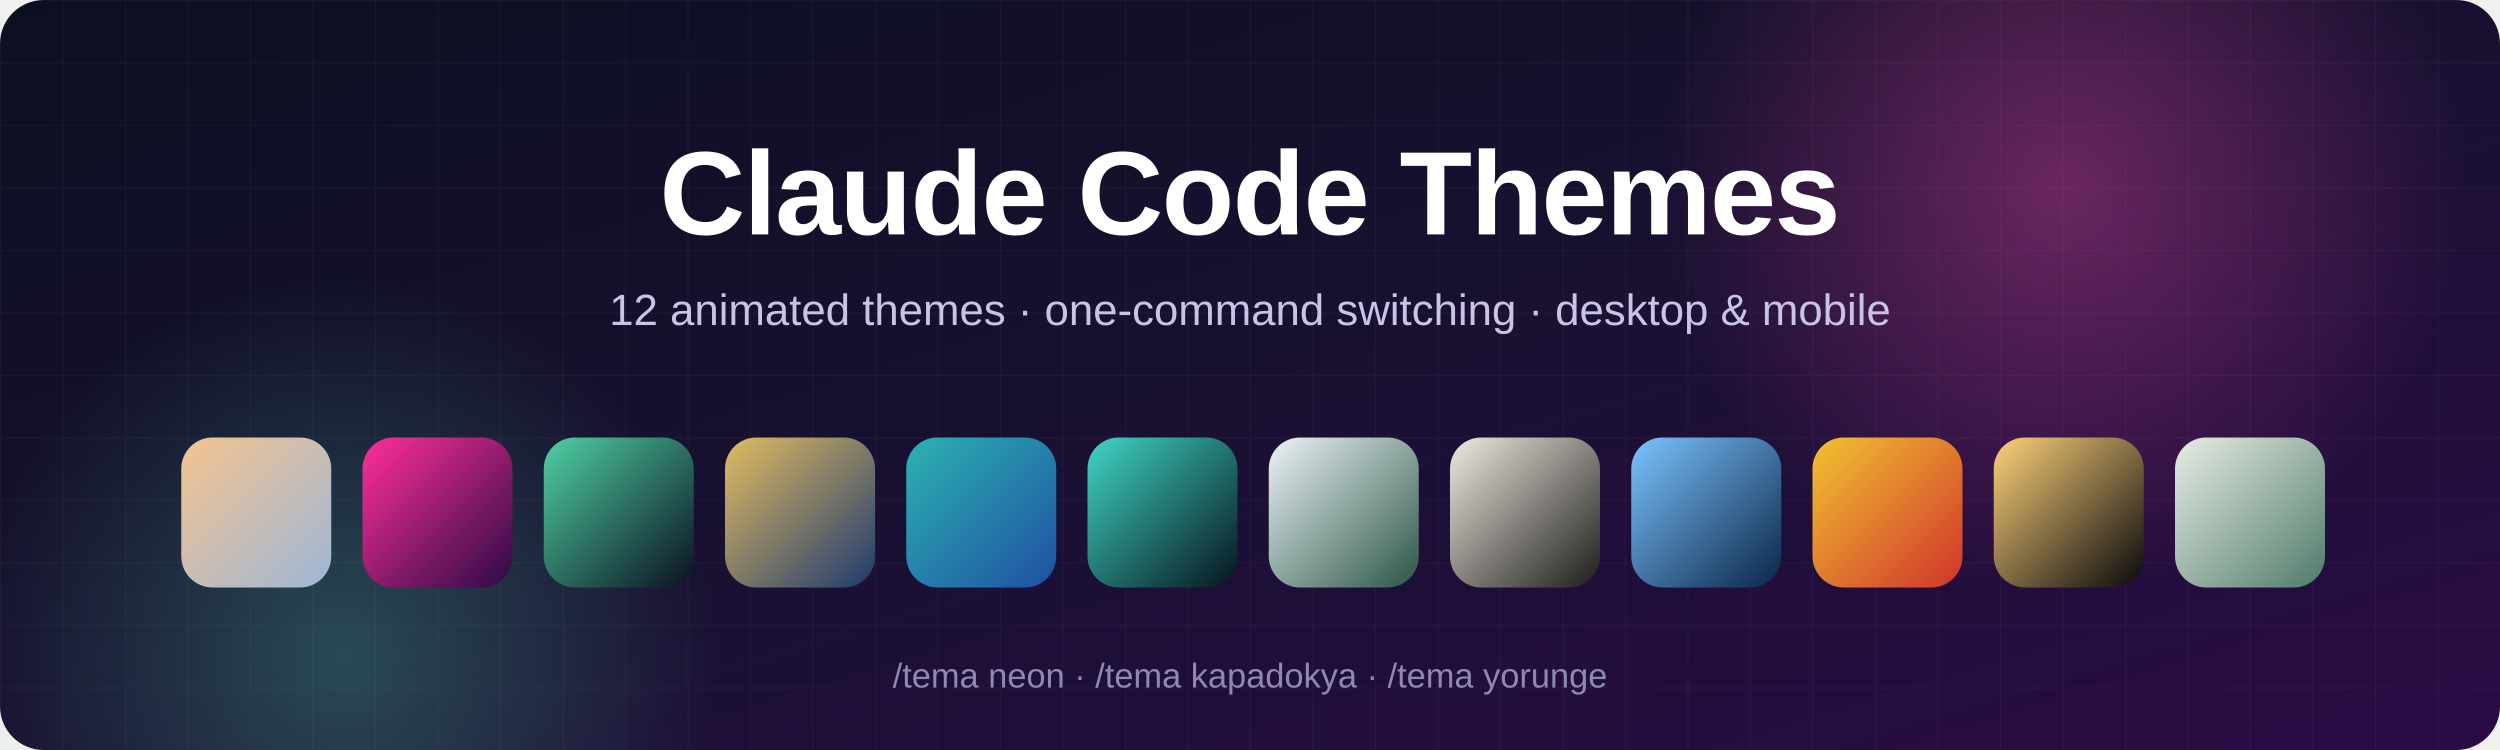
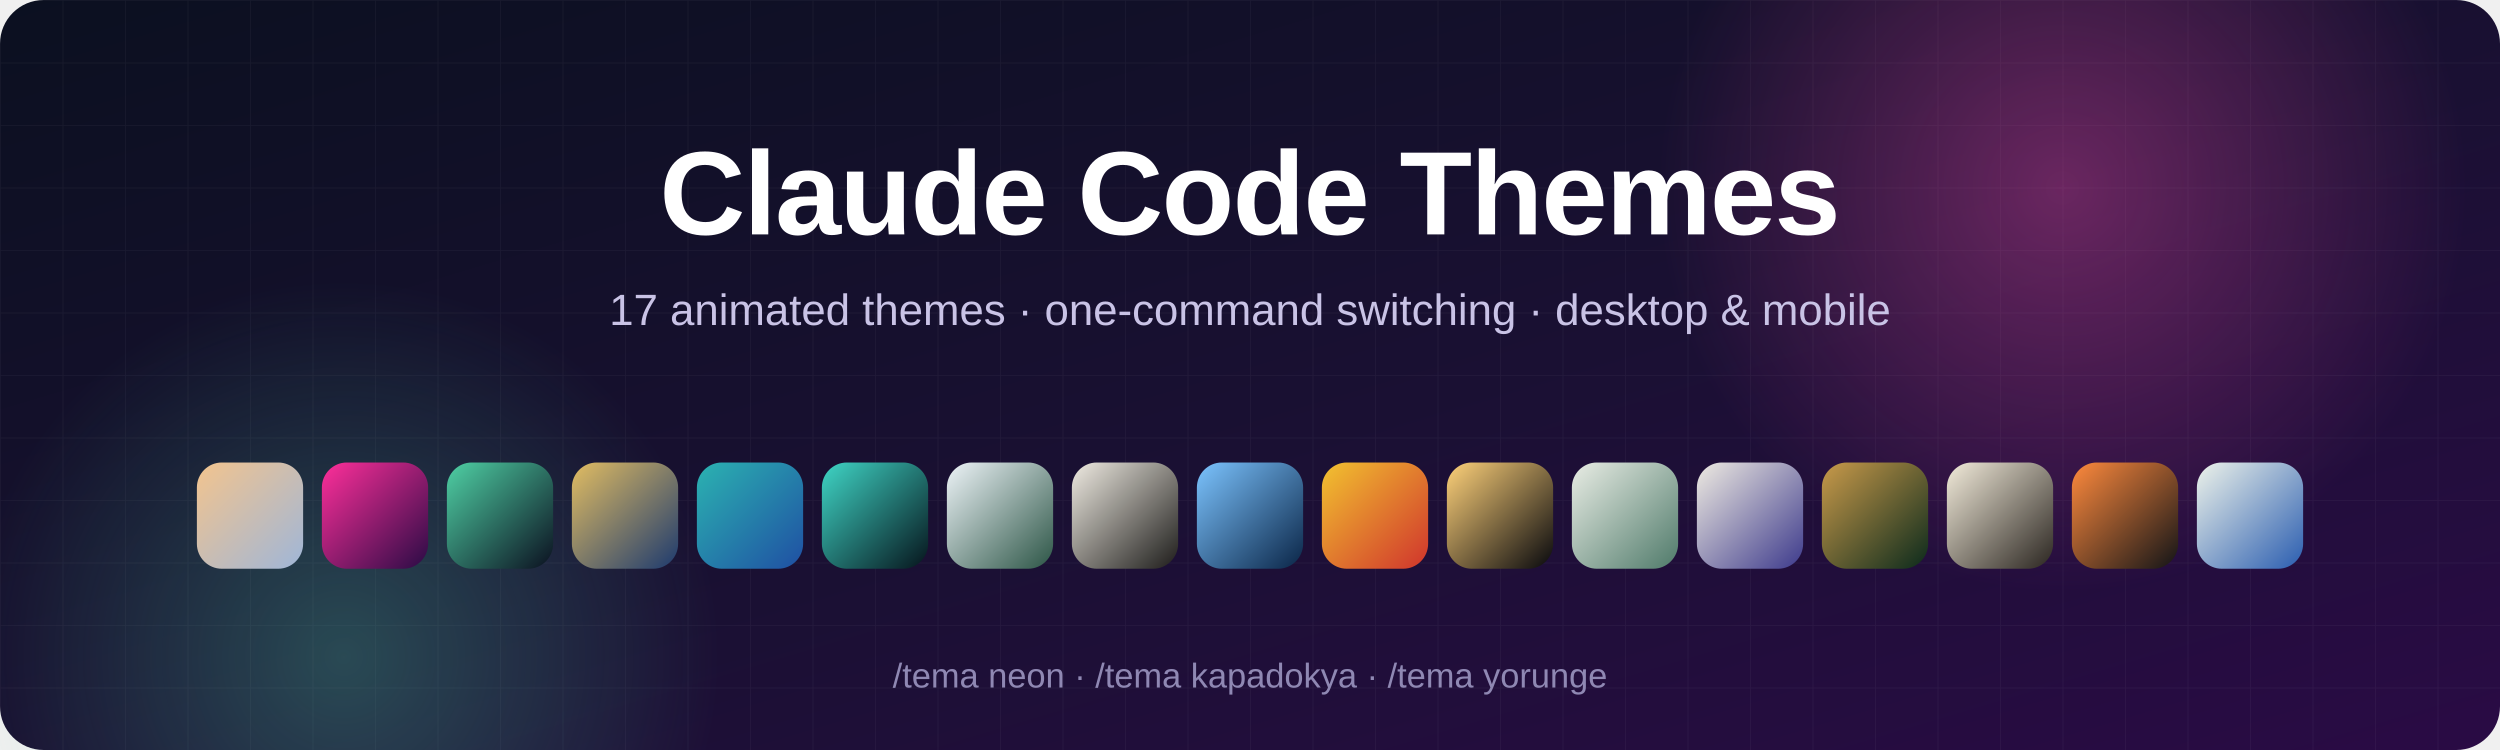
<svg xmlns="http://www.w3.org/2000/svg" width="1600" height="480" viewBox="0 0 1600 480">
  <defs>
    <linearGradient id="bg" x1="0" y1="0" x2="1" y2="1">
      <stop offset="0" stop-color="#0b1020" />
      <stop offset="0.55" stop-color="#1a1033" />
      <stop offset="1" stop-color="#2a0b45" />
    </linearGradient>
    <radialGradient id="glow" cx="0.5" cy="0.5" r="0.5">
      <stop offset="0" stop-color="#ff4fb4" stop-opacity="0.35" />
      <stop offset="1" stop-color="#ff4fb4" stop-opacity="0" />
    </radialGradient>
    <radialGradient id="glow2" cx="0.5" cy="0.5" r="0.5">
      <stop offset="0" stop-color="#4fd1a5" stop-opacity="0.3" />
      <stop offset="1" stop-color="#4fd1a5" stop-opacity="0" />
    </radialGradient>
    <pattern id="grid" width="40" height="40" patternUnits="userSpaceOnUse">
      <path d="M40 0 H0 V40" fill="none" stroke="#ffffff" stroke-opacity="0.05" />
    </pattern>
    <linearGradient id="t1" x1="0" y1="0" x2="1" y2="1">
      <stop offset="0" stop-color="#f3c48e" />
      <stop offset="1" stop-color="#9fb6d8" />
    </linearGradient>
    <linearGradient id="t2" x1="0" y1="0" x2="1" y2="1">
      <stop offset="0" stop-color="#ff2f9a" />
      <stop offset="1" stop-color="#2a0b45" />
    </linearGradient>
    <linearGradient id="t3" x1="0" y1="0" x2="1" y2="1">
      <stop offset="0" stop-color="#4fd1a5" />
      <stop offset="1" stop-color="#0b1020" />
    </linearGradient>
    <linearGradient id="t4" x1="0" y1="0" x2="1" y2="1">
      <stop offset="0" stop-color="#e2bd62" />
      <stop offset="1" stop-color="#1d3a6e" />
    </linearGradient>
    <linearGradient id="t5" x1="0" y1="0" x2="1" y2="1">
      <stop offset="0" stop-color="#2bb3b1" />
      <stop offset="1" stop-color="#1f4fa3" />
    </linearGradient>
    <linearGradient id="t6" x1="0" y1="0" x2="1" y2="1">
      <stop offset="0" stop-color="#3fd6c6" />
      <stop offset="1" stop-color="#06141c" />
    </linearGradient>
    <linearGradient id="t7" x1="0" y1="0" x2="1" y2="1">
      <stop offset="0" stop-color="#eef4f8" />
      <stop offset="1" stop-color="#2c5546" />
    </linearGradient>
    <linearGradient id="t8" x1="0" y1="0" x2="1" y2="1">
      <stop offset="0" stop-color="#efebe2" />
      <stop offset="1" stop-color="#1d1c1a" />
    </linearGradient>
    <linearGradient id="t9" x1="0" y1="0" x2="1" y2="1">
      <stop offset="0" stop-color="#7cc4ff" />
      <stop offset="1" stop-color="#0a2547" />
    </linearGradient>
    <linearGradient id="t10" x1="0" y1="0" x2="1" y2="1">
      <stop offset="0" stop-color="#f2c230" />
      <stop offset="1" stop-color="#d0342c" />
    </linearGradient>
    <linearGradient id="t11" x1="0" y1="0" x2="1" y2="1">
      <stop offset="0" stop-color="#ffd27a" />
      <stop offset="1" stop-color="#07080d" />
    </linearGradient>
    <linearGradient id="t12" x1="0" y1="0" x2="1" y2="1">
      <stop offset="0" stop-color="#e9ede5" />
      <stop offset="1" stop-color="#4f7a6a" />
    </linearGradient>
+     <linearGradient id="t13" x1="0" y1="0" x2="1" y2="1">
+       <stop offset="0" stop-color="#efebe2" />
+       <stop offset="1" stop-color="#3d3a8c" />
+     </linearGradient>
+     <linearGradient id="t14" x1="0" y1="0" x2="1" y2="1">
+       <stop offset="0" stop-color="#c99a4a" />
+       <stop offset="1" stop-color="#0b2a1c" />
+     </linearGradient>
+     <linearGradient id="t15" x1="0" y1="0" x2="1" y2="1">
+       <stop offset="0" stop-color="#f3ecdb" />
+       <stop offset="1" stop-color="#2a2520" />
+     </linearGradient>
+     <linearGradient id="t16" x1="0" y1="0" x2="1" y2="1">
+       <stop offset="0" stop-color="#ff8a3d" />
+       <stop offset="1" stop-color="#121417" />
+     </linearGradient>
+     <linearGradient id="t17" x1="0" y1="0" x2="1" y2="1">
+       <stop offset="0" stop-color="#eef3ea" />
+       <stop offset="1" stop-color="#2a5db0" />
+     </linearGradient>
  </defs>
  <style>
  .tile { animation: float 6s ease-in-out infinite alternate; }
  .tile:nth-child(2n) { animation-delay: -1.5s; } .tile:nth-child(3n) { animation-delay: -3s; } .tile:nth-child(4n) { animation-delay: -4.5s; }
  @keyframes float { from { transform: translateY(6px); } to { transform: translateY(-6px); } }
  .orb { animation: orb 14s ease-in-out infinite alternate; }
  @keyframes orb { from { transform: translate(-40px, 0); } to { transform: translate(40px, 20px); } }
  text { font-family: "Segoe UI", "Helvetica Neue", Arial, sans-serif; }
  @media (prefers-reduced-motion: reduce) { * { animation: none !important; } }
</style>
  <rect width="1600" height="480" rx="28" fill="url(#bg)" />
  <rect width="1600" height="480" rx="28" fill="url(#grid)" />
  <circle class="orb" cx="1320" cy="120" r="260" fill="url(#glow)" />
  <circle class="orb" cx="220" cy="420" r="240" fill="url(#glow2)" style="animation-direction: alternate-reverse" />
  <text x="800" y="150" text-anchor="middle" font-size="76" font-weight="700" fill="#ffffff" letter-spacing="-1">Claude Code Themes</text>
-   <text x="800" y="208" text-anchor="middle" font-size="28" fill="#c9c3e6">12 animated themes  ·  one-command switching  ·  desktop &amp; mobile</text>
-   <g transform="translate(116 280)">
+   <text x="800" y="208" text-anchor="middle" font-size="28" fill="#c9c3e6">17 animated themes  ·  one-command switching  ·  desktop &amp; mobile</text>
+   <g transform="translate(126 296)">
    <g class="tile">
-       <rect x="0" width="96" height="96" rx="20" fill="url(#t1)" />
+       <rect x="0" width="68" height="68" rx="16" fill="url(#t1)" />
    </g>
    <g class="tile">
-       <rect x="116" width="96" height="96" rx="20" fill="url(#t2)" />
+       <rect x="80" width="68" height="68" rx="16" fill="url(#t2)" />
    </g>
    <g class="tile">
-       <rect x="232" width="96" height="96" rx="20" fill="url(#t3)" />
+       <rect x="160" width="68" height="68" rx="16" fill="url(#t3)" />
    </g>
    <g class="tile">
-       <rect x="348" width="96" height="96" rx="20" fill="url(#t4)" />
+       <rect x="240" width="68" height="68" rx="16" fill="url(#t4)" />
    </g>
    <g class="tile">
-       <rect x="464" width="96" height="96" rx="20" fill="url(#t5)" />
+       <rect x="320" width="68" height="68" rx="16" fill="url(#t5)" />
    </g>
    <g class="tile">
-       <rect x="580" width="96" height="96" rx="20" fill="url(#t6)" />
+       <rect x="400" width="68" height="68" rx="16" fill="url(#t6)" />
    </g>
    <g class="tile">
-       <rect x="696" width="96" height="96" rx="20" fill="url(#t7)" />
+       <rect x="480" width="68" height="68" rx="16" fill="url(#t7)" />
    </g>
    <g class="tile">
-       <rect x="812" width="96" height="96" rx="20" fill="url(#t8)" />
+       <rect x="560" width="68" height="68" rx="16" fill="url(#t8)" />
    </g>
    <g class="tile">
-       <rect x="928" width="96" height="96" rx="20" fill="url(#t9)" />
+       <rect x="640" width="68" height="68" rx="16" fill="url(#t9)" />
    </g>
    <g class="tile">
-       <rect x="1044" width="96" height="96" rx="20" fill="url(#t10)" />
+       <rect x="720" width="68" height="68" rx="16" fill="url(#t10)" />
    </g>
    <g class="tile">
-       <rect x="1160" width="96" height="96" rx="20" fill="url(#t11)" />
+       <rect x="800" width="68" height="68" rx="16" fill="url(#t11)" />
    </g>
    <g class="tile">
-       <rect x="1276" width="96" height="96" rx="20" fill="url(#t12)" />
+       <rect x="880" width="68" height="68" rx="16" fill="url(#t12)" />
+     </g>
+     <g class="tile">
+       <rect x="960" width="68" height="68" rx="16" fill="url(#t13)" />
+     </g>
+     <g class="tile">
+       <rect x="1040" width="68" height="68" rx="16" fill="url(#t14)" />
+     </g>
+     <g class="tile">
+       <rect x="1120" width="68" height="68" rx="16" fill="url(#t15)" />
+     </g>
+     <g class="tile">
+       <rect x="1200" width="68" height="68" rx="16" fill="url(#t16)" />
+     </g>
+     <g class="tile">
+       <rect x="1280" width="68" height="68" rx="16" fill="url(#t17)" />
    </g>
  </g>
  <text x="800" y="440" text-anchor="middle" font-size="22" fill="#8f88b3" font-family="Consolas, 'Courier New', monospace">/tema neon   ·   /tema kapadokya   ·   /tema yorunge</text>
</svg>
